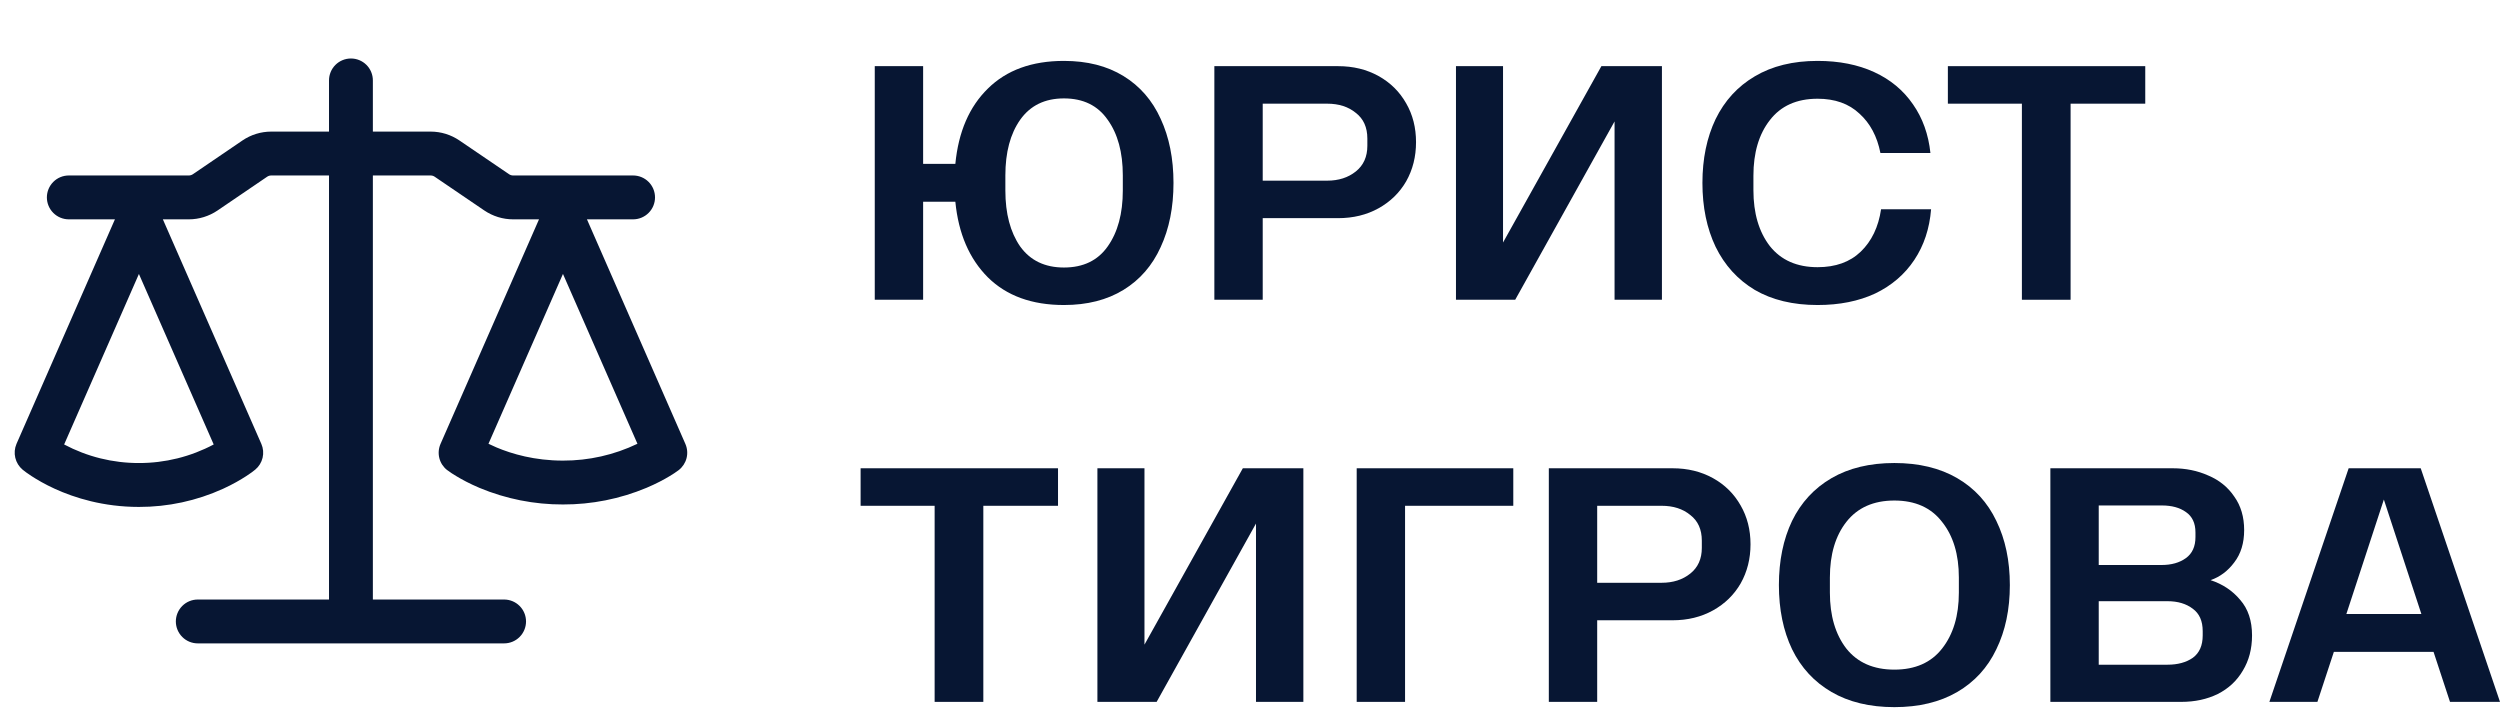
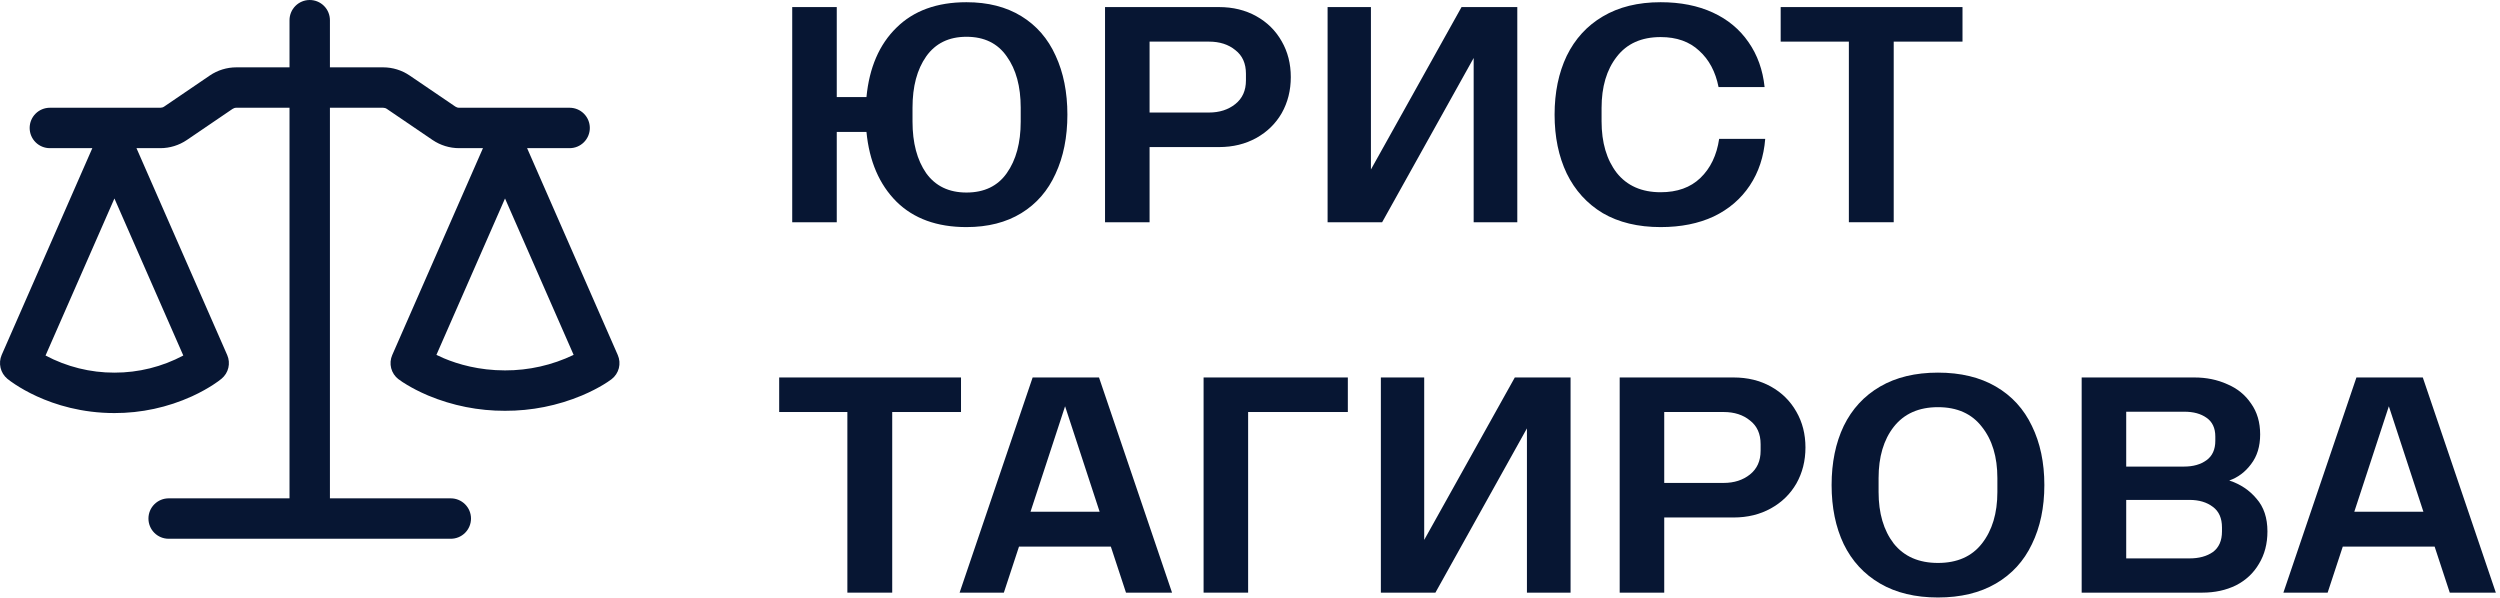
- <svg xmlns="http://www.w3.org/2000/svg" width="136" height="39" viewBox="0 0 136 39" fill="none">
-   <path fill-rule="evenodd" clip-rule="evenodd" d="M20.284 4.375C20.284 4.059 20.159 3.755 19.935 3.531C19.711 3.308 19.407 3.182 19.091 3.182C18.774 3.182 18.471 3.308 18.247 3.531C18.023 3.755 17.898 4.059 17.898 4.375V7.159H14.757C14.198 7.159 13.652 7.327 13.19 7.641L10.494 9.477C10.428 9.522 10.349 9.546 10.269 9.546H3.743C3.427 9.546 3.123 9.671 2.9 9.895C2.676 10.119 2.55 10.422 2.55 10.739C2.55 11.055 2.676 11.359 2.9 11.582C3.123 11.806 3.427 11.932 3.743 11.932H6.252L0.896 24.15C0.794 24.389 0.772 24.653 0.832 24.905C0.893 25.157 1.032 25.383 1.23 25.55C1.357 25.652 1.486 25.749 1.721 25.902C2.017 26.094 2.44 26.344 2.981 26.591C4.063 27.085 5.625 27.577 7.557 27.577C9.135 27.58 10.695 27.244 12.132 26.591C12.673 26.344 13.096 26.094 13.392 25.902C13.631 25.747 13.758 25.651 13.886 25.547C14.085 25.382 14.225 25.156 14.285 24.904C14.345 24.652 14.322 24.388 14.218 24.15L8.86 11.932H10.269C10.828 11.932 11.373 11.763 11.835 11.45L14.533 9.614C14.599 9.569 14.676 9.546 14.756 9.546H17.898V32.614H10.759C10.443 32.614 10.139 32.74 9.916 32.963C9.692 33.187 9.566 33.491 9.566 33.807C9.566 34.124 9.692 34.427 9.916 34.651C10.139 34.875 10.443 35 10.759 35H27.423C27.739 35 28.043 34.875 28.266 34.651C28.49 34.427 28.616 34.124 28.616 33.807C28.616 33.491 28.49 33.187 28.266 32.963C28.043 32.74 27.739 32.614 27.423 32.614H20.284V9.546H23.425C23.504 9.546 23.584 9.569 23.647 9.614L26.347 11.45C26.809 11.763 27.354 11.932 27.913 11.932H29.322L23.964 24.15C23.857 24.395 23.835 24.668 23.901 24.926C23.967 25.184 24.118 25.413 24.33 25.576C24.349 25.59 24.33 25.576 24.333 25.576C24.491 25.695 24.656 25.804 24.826 25.903C25.121 26.082 25.542 26.311 26.083 26.54C27.522 27.141 29.066 27.448 30.625 27.443C32.185 27.448 33.73 27.14 35.169 26.538C35.707 26.311 36.13 26.082 36.426 25.903C36.596 25.803 36.76 25.694 36.919 25.576C37.13 25.413 37.281 25.184 37.348 24.926C37.414 24.668 37.392 24.395 37.285 24.15L31.93 11.932H34.44C34.757 11.932 35.06 11.806 35.284 11.582C35.508 11.359 35.633 11.055 35.633 10.739C35.633 10.422 35.508 10.119 35.284 9.895C35.06 9.671 34.757 9.546 34.44 9.546H27.914C27.835 9.546 27.757 9.522 27.692 9.477L24.992 7.641C24.53 7.327 23.985 7.159 23.426 7.159H20.284V4.375ZM3.489 24.179C4.741 24.845 6.138 25.192 7.557 25.189C8.975 25.192 10.373 24.845 11.625 24.179L7.557 14.904L3.489 24.179ZM26.573 24.141C26.703 24.204 26.85 24.273 27.011 24.341C27.854 24.696 29.087 25.057 30.625 25.057C32.028 25.061 33.413 24.748 34.677 24.141L30.625 14.902L26.573 24.141Z" fill="#071633" />
-   <path d="M57.878 3.313C59.143 3.313 60.222 3.587 61.117 4.136C62.012 4.685 62.686 5.461 63.14 6.463C63.605 7.465 63.838 8.629 63.838 9.953C63.838 11.277 63.605 12.441 63.14 13.443C62.686 14.445 62.012 15.221 61.117 15.77C60.222 16.319 59.143 16.593 57.878 16.593C56.136 16.593 54.758 16.092 53.743 15.09C52.729 14.076 52.139 12.703 51.971 10.973H50.218V16.307H47.587V3.599H50.218V8.915H51.971C52.139 7.173 52.729 5.807 53.743 4.816C54.758 3.814 56.136 3.313 57.878 3.313ZM61.081 9.541C61.081 8.289 60.807 7.28 60.258 6.517C59.721 5.741 58.928 5.353 57.878 5.353C56.84 5.353 56.046 5.741 55.497 6.517C54.96 7.28 54.692 8.289 54.692 9.541V10.365C54.692 11.618 54.96 12.632 55.497 13.407C56.046 14.171 56.84 14.553 57.878 14.553C58.928 14.553 59.721 14.171 60.258 13.407C60.807 12.632 61.081 11.618 61.081 10.365V9.541Z" fill="#071633" />
-   <path d="M72.791 3.599C73.614 3.599 74.348 3.778 74.992 4.136C75.636 4.494 76.138 4.989 76.496 5.622C76.854 6.242 77.032 6.946 77.032 7.734C77.032 8.521 76.854 9.231 76.496 9.864C76.138 10.484 75.636 10.973 74.992 11.331C74.348 11.689 73.614 11.868 72.791 11.868H68.692V16.307H66.061V3.599H72.791ZM74.384 7.537C74.384 6.928 74.175 6.463 73.757 6.141C73.352 5.807 72.832 5.64 72.2 5.64H68.692V9.828H72.2C72.821 9.828 73.34 9.661 73.757 9.327C74.175 8.993 74.384 8.527 74.384 7.931V7.537Z" fill="#071633" />
-   <path d="M90.409 3.599V16.307H87.832V6.606L82.427 16.307H79.205V3.599H81.765V13.193L87.116 3.599H90.409Z" fill="#071633" />
-   <path d="M98.876 16.593C97.54 16.593 96.4 16.319 95.458 15.77C94.527 15.209 93.817 14.428 93.328 13.425C92.851 12.423 92.612 11.266 92.612 9.953C92.612 8.641 92.851 7.483 93.328 6.481C93.817 5.479 94.527 4.703 95.458 4.154C96.4 3.593 97.54 3.313 98.876 3.313C100.045 3.313 101.072 3.516 101.955 3.922C102.838 4.327 103.542 4.912 104.067 5.676C104.592 6.427 104.908 7.31 105.015 8.324H102.295C102.116 7.418 101.734 6.702 101.149 6.177C100.576 5.64 99.819 5.371 98.876 5.371C97.743 5.371 96.878 5.759 96.281 6.535C95.684 7.298 95.386 8.306 95.386 9.559V10.347C95.386 11.6 95.684 12.614 96.281 13.389C96.889 14.153 97.755 14.535 98.876 14.535C99.855 14.535 100.636 14.255 101.221 13.694C101.817 13.121 102.187 12.351 102.33 11.385H105.051C104.967 12.435 104.663 13.354 104.138 14.141C103.613 14.929 102.903 15.537 102.008 15.967C101.113 16.384 100.069 16.593 98.876 16.593Z" fill="#071633" />
-   <path d="M109.991 5.64H105.964V3.599H116.702V5.64H112.64V16.307H109.991V5.64Z" fill="#071633" />
-   <path d="M50.844 27.515H46.817V25.474H57.556V27.515H53.493V38.182H50.844V27.515Z" fill="#071633" />
-   <path d="M70.903 25.474V38.182H68.326V28.481L62.921 38.182H59.699V25.474H62.259V35.068L67.61 25.474H70.903Z" fill="#071633" />
-   <path d="M73.804 25.474H82.323V27.515H76.435V38.182H73.804V25.474Z" fill="#071633" />
-   <path d="M90.986 25.474C91.809 25.474 92.543 25.654 93.187 26.011C93.832 26.369 94.333 26.865 94.691 27.497C95.049 28.117 95.228 28.821 95.228 29.609C95.228 30.396 95.049 31.106 94.691 31.739C94.333 32.359 93.832 32.848 93.187 33.206C92.543 33.564 91.809 33.743 90.986 33.743H86.887V38.182H84.256V25.474H90.986ZM92.579 29.412C92.579 28.803 92.37 28.338 91.952 28.016C91.546 27.682 91.028 27.515 90.395 27.515H86.887V31.703H90.395C91.016 31.703 91.535 31.536 91.952 31.202C92.37 30.868 92.579 30.402 92.579 29.806V29.412Z" fill="#071633" />
-   <path d="M103.054 38.468C101.718 38.468 100.578 38.194 99.635 37.645C98.693 37.096 97.977 36.321 97.488 35.318C97.01 34.316 96.772 33.153 96.772 31.828C96.772 30.504 97.01 29.34 97.488 28.338C97.977 27.336 98.693 26.56 99.635 26.011C100.578 25.463 101.718 25.188 103.054 25.188C104.39 25.188 105.53 25.463 106.472 26.011C107.415 26.56 108.125 27.336 108.602 28.338C109.091 29.34 109.336 30.504 109.336 31.828C109.336 33.153 109.091 34.316 108.602 35.318C108.125 36.321 107.415 37.096 106.472 37.645C105.53 38.194 104.39 38.468 103.054 38.468ZM103.054 36.428C104.187 36.428 105.053 36.046 105.649 35.282C106.258 34.507 106.562 33.493 106.562 32.24V31.417C106.562 30.164 106.258 29.155 105.649 28.392C105.053 27.616 104.187 27.229 103.054 27.229C101.92 27.229 101.049 27.616 100.441 28.392C99.844 29.155 99.546 30.164 99.546 31.417V32.24C99.546 33.493 99.844 34.507 100.441 35.282C101.049 36.046 101.92 36.428 103.054 36.428Z" fill="#071633" />
-   <path d="M120.256 31.56C120.912 31.775 121.449 32.133 121.867 32.634C122.296 33.123 122.511 33.767 122.511 34.567C122.511 35.294 122.344 35.933 122.01 36.482C121.688 37.031 121.235 37.454 120.65 37.752C120.065 38.039 119.403 38.182 118.663 38.182H111.54V25.474H118.198C118.902 25.474 119.546 25.606 120.131 25.868C120.727 26.119 121.199 26.501 121.545 27.014C121.903 27.515 122.082 28.123 122.082 28.839C122.082 29.543 121.903 30.128 121.545 30.593C121.199 31.059 120.769 31.381 120.256 31.56ZM114.171 27.497V30.736H117.589C118.126 30.736 118.568 30.611 118.914 30.361C119.26 30.11 119.433 29.728 119.433 29.215V28.965C119.433 28.463 119.26 28.094 118.914 27.855C118.58 27.616 118.144 27.497 117.607 27.497H114.171ZM119.827 34.334C119.827 33.785 119.648 33.379 119.29 33.117C118.932 32.843 118.472 32.705 117.912 32.705H114.171V36.16H117.912C118.472 36.16 118.932 36.034 119.29 35.784C119.648 35.521 119.827 35.115 119.827 34.567V34.334Z" fill="#071633" />
-   <path d="M132.385 35.462H126.962L126.067 38.182H123.454L127.767 25.474H131.687L136 38.182H133.28L132.385 35.462ZM131.723 33.403L129.682 27.175L127.642 33.403H131.723Z" fill="#071633" />
+ <svg xmlns="http://www.w3.org/2000/svg" width="159" height="38" viewBox="0 0 159 38" fill="none">
+   <path fill-rule="evenodd" clip-rule="evenodd" d="M20.983 1.285C20.983 0.944 20.848 0.617 20.607 0.376C20.366 0.135 20.039 0 19.698 0C19.357 0 19.031 0.135 18.79 0.376C18.549 0.617 18.413 0.944 18.413 1.285V4.283H15.031C14.429 4.283 13.841 4.464 13.344 4.802L10.44 6.779C10.368 6.828 10.284 6.853 10.198 6.853H3.17C2.83 6.853 2.503 6.988 2.262 7.229C2.021 7.47 1.886 7.797 1.886 8.138C1.886 8.479 2.021 8.806 2.262 9.047C2.503 9.288 2.83 9.423 3.17 9.423H5.872L0.104 22.581C-0.005 22.837 -0.029 23.122 0.036 23.394C0.1 23.665 0.25 23.909 0.464 24.088C0.601 24.198 0.739 24.302 0.993 24.467C1.312 24.674 1.767 24.943 2.35 25.209C3.515 25.742 5.197 26.271 7.277 26.271C8.977 26.274 10.657 25.912 12.204 25.209C12.787 24.943 13.243 24.674 13.561 24.467C13.818 24.301 13.955 24.196 14.092 24.085C14.307 23.907 14.459 23.664 14.523 23.393C14.588 23.121 14.562 22.836 14.45 22.581L8.68 9.423H10.198C10.8 9.423 11.387 9.241 11.884 8.904L14.79 6.927C14.861 6.879 14.944 6.853 15.03 6.853H18.413V31.695H10.726C10.385 31.695 10.058 31.831 9.817 32.072C9.576 32.312 9.441 32.639 9.441 32.98C9.441 33.321 9.576 33.648 9.817 33.889C10.058 34.13 10.385 34.265 10.726 34.265H28.671C29.011 34.265 29.338 34.13 29.579 33.889C29.82 33.648 29.956 33.321 29.956 32.98C29.956 32.639 29.82 32.312 29.579 32.072C29.338 31.831 29.011 31.695 28.671 31.695H20.983V6.853H24.365C24.451 6.853 24.537 6.879 24.605 6.927L27.512 8.904C28.009 9.241 28.597 9.423 29.198 9.423H30.716L24.946 22.581C24.831 22.844 24.807 23.138 24.878 23.416C24.95 23.695 25.112 23.941 25.34 24.116C25.36 24.131 25.34 24.116 25.343 24.116C25.513 24.244 25.691 24.362 25.875 24.469C26.192 24.661 26.645 24.907 27.228 25.154C28.777 25.802 30.44 26.132 32.119 26.127C33.799 26.132 35.463 25.801 37.012 25.152C37.592 24.907 38.047 24.661 38.366 24.469C38.549 24.361 38.726 24.243 38.897 24.116C39.125 23.941 39.287 23.695 39.359 23.416C39.43 23.138 39.406 22.844 39.291 22.581L33.524 9.423H36.228C36.569 9.423 36.895 9.288 37.136 9.047C37.377 8.806 37.513 8.479 37.513 8.138C37.513 7.797 37.377 7.47 37.136 7.229C36.895 6.988 36.569 6.853 36.228 6.853H29.2C29.114 6.853 29.031 6.827 28.96 6.779L26.053 4.802C25.555 4.464 24.968 4.283 24.367 4.283H20.983V1.285ZM2.896 22.611C4.245 23.329 5.75 23.703 7.277 23.7C8.805 23.703 10.309 23.329 11.658 22.611L7.277 12.623L2.896 22.611ZM27.756 22.57C27.896 22.639 28.054 22.713 28.227 22.786C29.135 23.168 30.463 23.557 32.119 23.557C33.63 23.561 35.121 23.224 36.483 22.57L32.119 12.622L27.756 22.57Z" fill="#071633" />
+   <path d="M61.467 0.141C62.829 0.141 63.992 0.437 64.956 1.028C65.92 1.619 66.646 2.454 67.134 3.534C67.635 4.613 67.886 5.866 67.886 7.292C67.886 8.718 67.635 9.971 67.134 11.05C66.646 12.13 65.92 12.965 64.956 13.556C63.992 14.147 62.829 14.443 61.467 14.443C59.591 14.443 58.107 13.903 57.015 12.824C55.923 11.732 55.287 10.254 55.107 8.391H53.218V14.134H50.385V0.45H53.218V6.174H55.107C55.287 4.298 55.923 2.827 57.015 1.76C58.107 0.681 59.591 0.141 61.467 0.141ZM64.917 6.849C64.917 5.5 64.622 4.414 64.031 3.591C63.453 2.756 62.598 2.339 61.467 2.339C60.349 2.339 59.495 2.756 58.904 3.591C58.326 4.414 58.036 5.5 58.036 6.849V7.735C58.036 9.085 58.326 10.177 58.904 11.012C59.495 11.834 60.349 12.245 61.467 12.245C62.598 12.245 63.453 11.834 64.031 11.012C64.622 10.177 64.917 9.085 64.917 7.735V6.849Z" fill="#071633" />
+   <path d="M77.527 0.45C78.414 0.45 79.204 0.642 79.898 1.028C80.592 1.413 81.131 1.947 81.517 2.628C81.902 3.296 82.095 4.054 82.095 4.902C82.095 5.75 81.902 6.515 81.517 7.196C81.131 7.864 80.592 8.391 79.898 8.776C79.204 9.162 78.414 9.354 77.527 9.354H73.113V14.134H70.28V0.45H77.527ZM79.242 4.69C79.242 4.035 79.018 3.534 78.568 3.187C78.131 2.827 77.572 2.647 76.891 2.647H73.113V7.157H76.891C77.559 7.157 78.118 6.977 78.568 6.617C79.018 6.258 79.242 5.757 79.242 5.114V4.69Z" fill="#071633" />
+   <path d="M96.5 0.45V14.134H93.725V3.688L87.904 14.134H84.435V0.45H87.191V10.781L92.954 0.45H96.5Z" fill="#071633" />
+   <path d="M105.618 14.443C104.179 14.443 102.952 14.147 101.937 13.556C100.935 12.952 100.17 12.111 99.643 11.031C99.129 9.952 98.872 8.705 98.872 7.292C98.872 5.879 99.129 4.632 99.643 3.553C100.17 2.474 100.935 1.638 101.937 1.047C102.952 0.443 104.179 0.141 105.618 0.141C106.878 0.141 107.983 0.36 108.933 0.797C109.884 1.234 110.642 1.863 111.208 2.686C111.773 3.495 112.114 4.446 112.229 5.538H109.3C109.107 4.562 108.696 3.791 108.066 3.225C107.449 2.647 106.633 2.358 105.618 2.358C104.398 2.358 103.466 2.775 102.824 3.611C102.181 4.433 101.86 5.519 101.86 6.868V7.716C101.86 9.065 102.181 10.158 102.824 10.993C103.479 11.815 104.41 12.226 105.618 12.226C106.672 12.226 107.514 11.924 108.143 11.32C108.786 10.704 109.184 9.875 109.338 8.834H112.268C112.178 9.965 111.85 10.954 111.285 11.802C110.72 12.65 109.955 13.306 108.991 13.768C108.028 14.218 106.903 14.443 105.618 14.443Z" fill="#071633" />
+   <path d="M117.588 2.647H113.251V0.45H124.815V2.647H120.44V14.134H117.588V2.647Z" fill="#071633" />
+   <path d="M53.893 26.204H49.556V24.007H61.12V26.204H56.745V37.692H53.893V26.204Z" fill="#071633" />
+   <path d="M70.649 34.762H64.809L63.845 37.692H61.031L65.676 24.007H69.897L74.542 37.692H71.613L70.649 34.762ZM69.936 32.545L67.739 25.838L65.541 32.545H69.936Z" fill="#071633" />
+   <path d="M76.548 24.007H85.722V26.204H79.381V37.692H76.548V24.007Z" fill="#071633" />
+   <path d="M99.888 24.007V37.692H97.113V27.245L91.292 37.692H87.823V24.007H90.579V34.338L96.342 24.007H99.888Z" fill="#071633" />
+   <path d="M110.259 24.007C111.146 24.007 111.936 24.2 112.63 24.585C113.324 24.971 113.863 25.504 114.249 26.185C114.634 26.853 114.827 27.611 114.827 28.459C114.827 29.307 114.634 30.072 114.249 30.753C113.863 31.421 113.324 31.948 112.63 32.333C111.936 32.719 111.146 32.912 110.259 32.912H105.845V37.692H103.012V24.007H110.259ZM111.975 28.247C111.975 27.592 111.75 27.091 111.3 26.744C110.863 26.384 110.304 26.204 109.623 26.204H105.845V30.714H109.623C110.291 30.714 110.85 30.535 111.3 30.175C111.75 29.815 111.975 29.314 111.975 28.671V28.247Z" fill="#071633" />
+   <path d="M123.255 38C121.816 38 120.589 37.705 119.574 37.113C118.559 36.522 117.788 35.687 117.261 34.608C116.747 33.528 116.49 32.276 116.49 30.849C116.49 29.423 116.747 28.17 117.261 27.091C117.788 26.012 118.559 25.176 119.574 24.585C120.589 23.994 121.816 23.699 123.255 23.699C124.694 23.699 125.922 23.994 126.937 24.585C127.952 25.176 128.716 26.012 129.23 27.091C129.757 28.17 130.021 29.423 130.021 30.849C130.021 32.276 129.757 33.528 129.23 34.608C128.716 35.687 127.952 36.522 126.937 37.113C125.922 37.705 124.694 38 123.255 38ZM123.255 35.803C124.476 35.803 125.408 35.392 126.05 34.569C126.705 33.734 127.033 32.642 127.033 31.293V30.406C127.033 29.057 126.705 27.971 126.05 27.149C125.408 26.314 124.476 25.896 123.255 25.896C122.035 25.896 121.097 26.314 120.441 27.149C119.799 27.971 119.478 29.057 119.478 30.406V31.293C119.478 32.642 119.799 33.734 120.441 34.569C121.097 35.392 122.035 35.803 123.255 35.803Z" fill="#071633" />
+   <path d="M141.78 30.56C142.487 30.791 143.065 31.177 143.515 31.717C143.978 32.243 144.209 32.937 144.209 33.798C144.209 34.582 144.029 35.27 143.669 35.861C143.322 36.452 142.834 36.908 142.204 37.229C141.575 37.537 140.862 37.692 140.065 37.692H132.394V24.007H139.564C140.322 24.007 141.016 24.148 141.645 24.431C142.288 24.701 142.795 25.112 143.168 25.665C143.554 26.204 143.746 26.86 143.746 27.631C143.746 28.389 143.554 29.018 143.168 29.519C142.795 30.02 142.333 30.367 141.78 30.56ZM135.227 26.185V29.674H138.908C139.487 29.674 139.962 29.539 140.335 29.269C140.707 28.999 140.894 28.588 140.894 28.035V27.765C140.894 27.226 140.707 26.827 140.335 26.57C139.975 26.314 139.506 26.185 138.928 26.185H135.227ZM141.318 33.548C141.318 32.957 141.125 32.52 140.74 32.237C140.354 31.942 139.859 31.794 139.255 31.794H135.227V35.514H139.255C139.859 35.514 140.354 35.379 140.74 35.109C141.125 34.826 141.318 34.389 141.318 33.798V33.548Z" fill="#071633" />
+   <path d="M154.842 34.762H149.001L148.038 37.692H145.224L149.869 24.007H154.09L158.735 37.692H155.805L154.842 34.762ZM154.128 32.545L151.931 25.838L149.734 32.545H154.128Z" fill="#071633" />
</svg>
